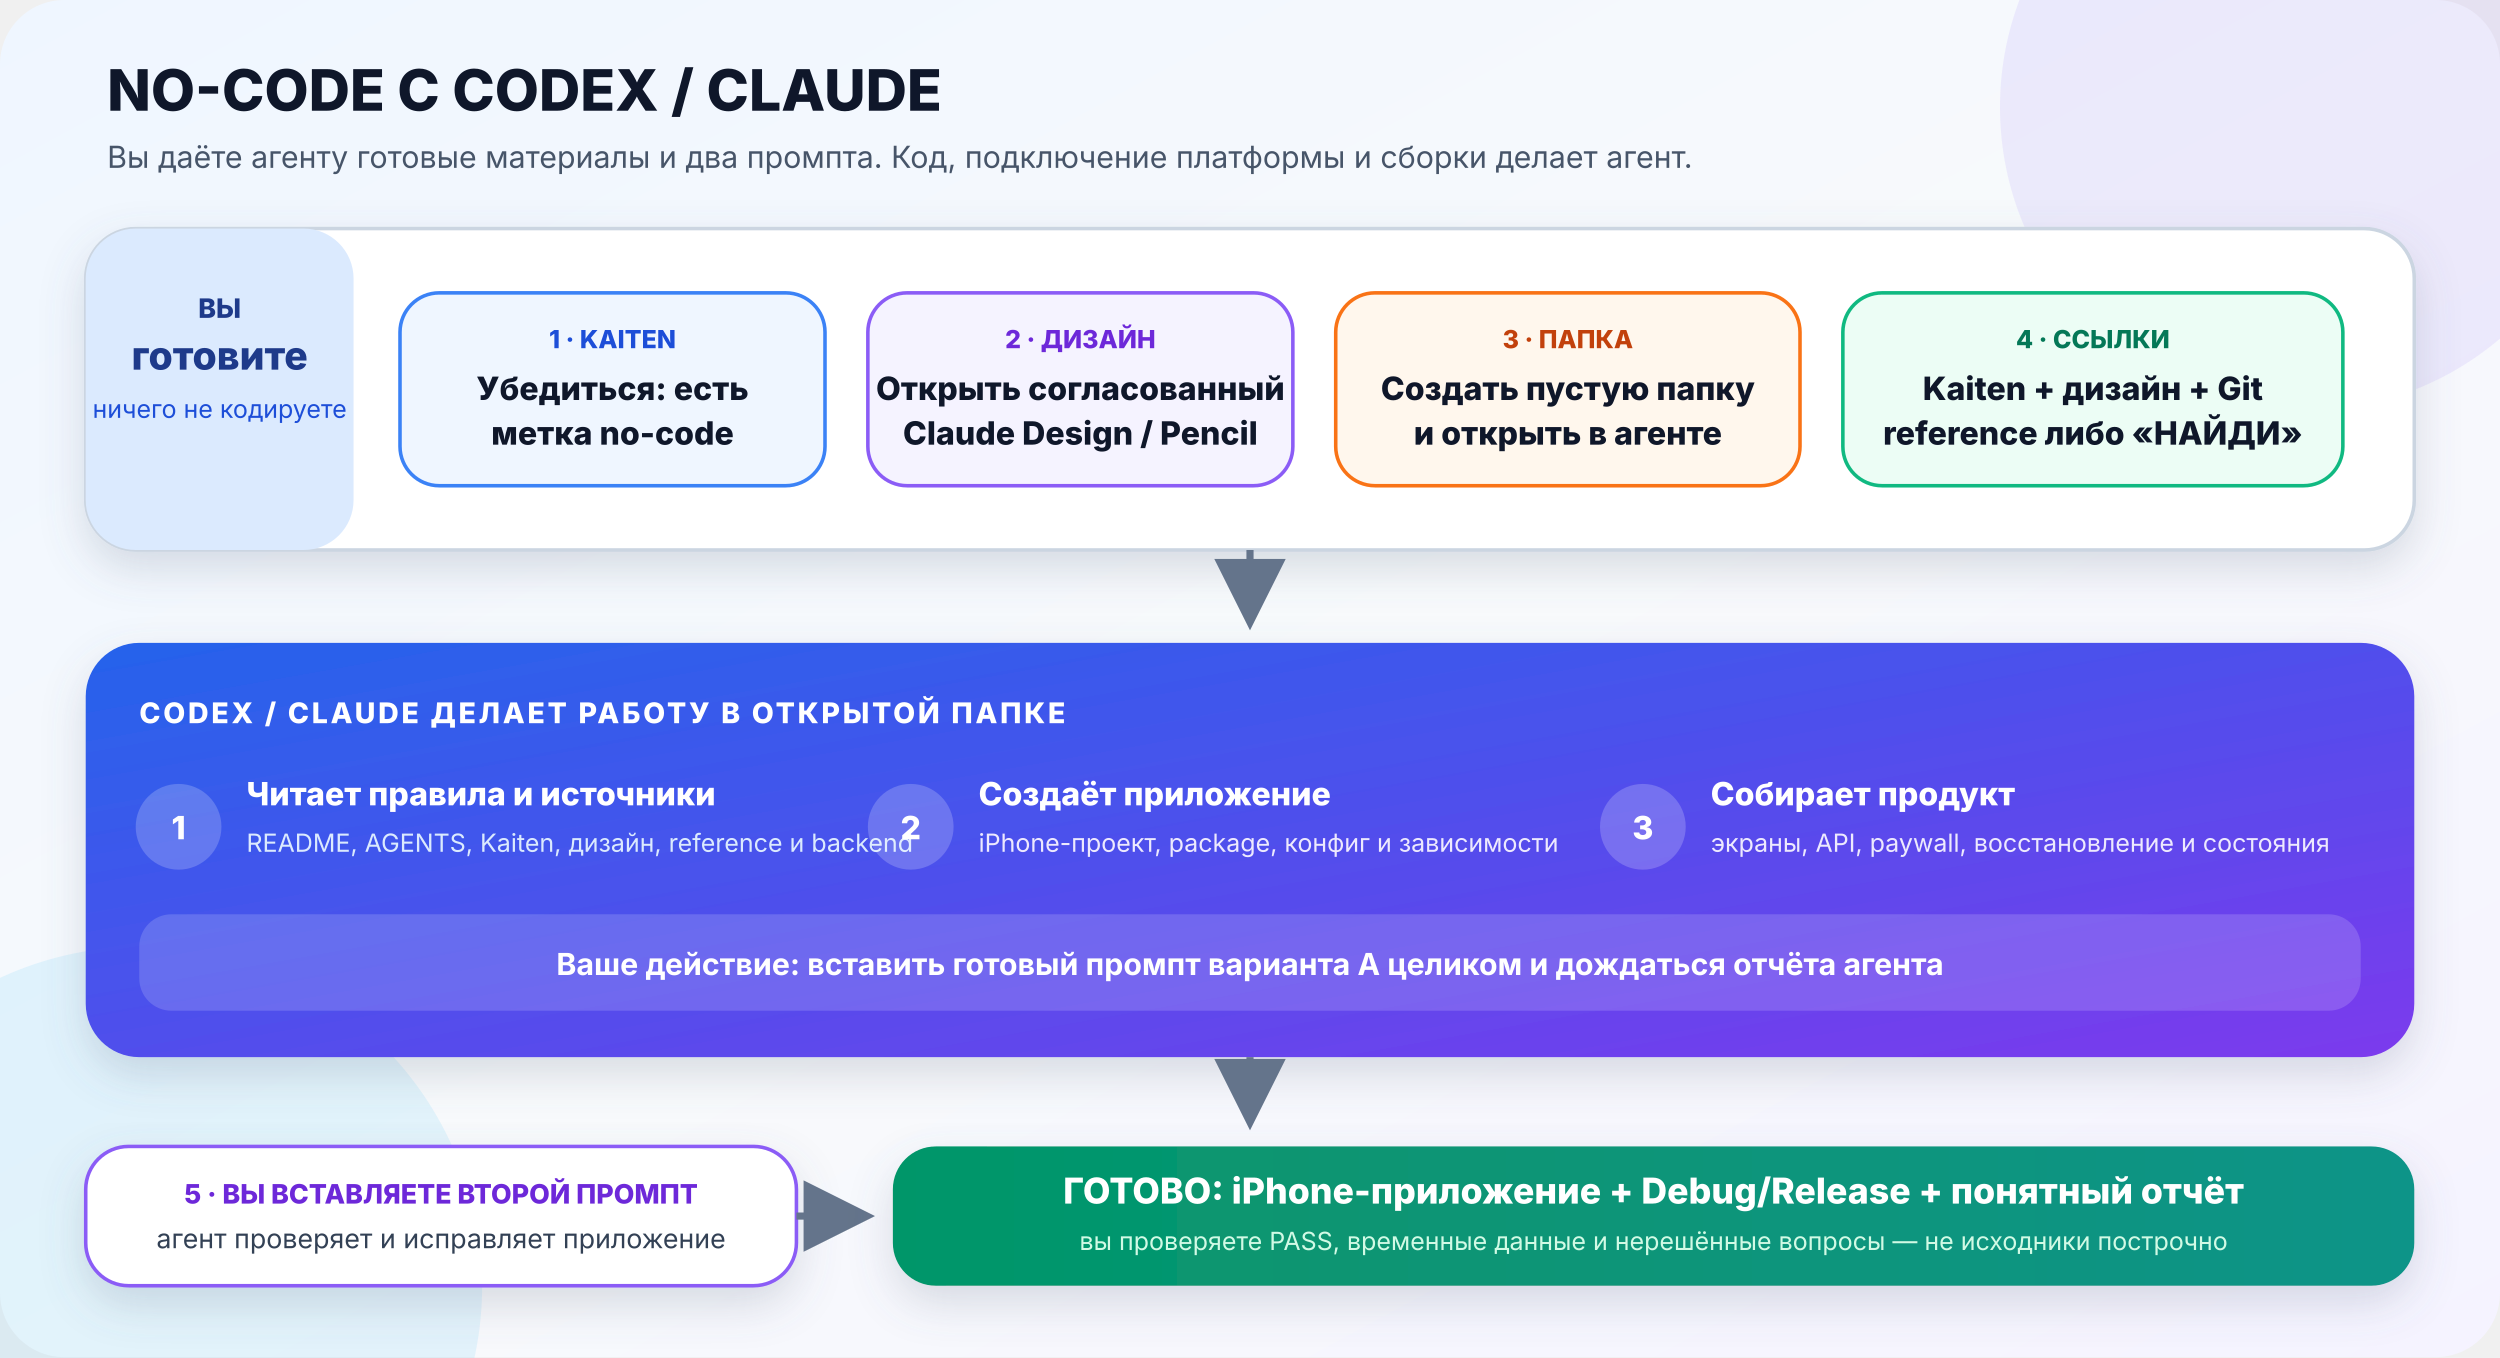
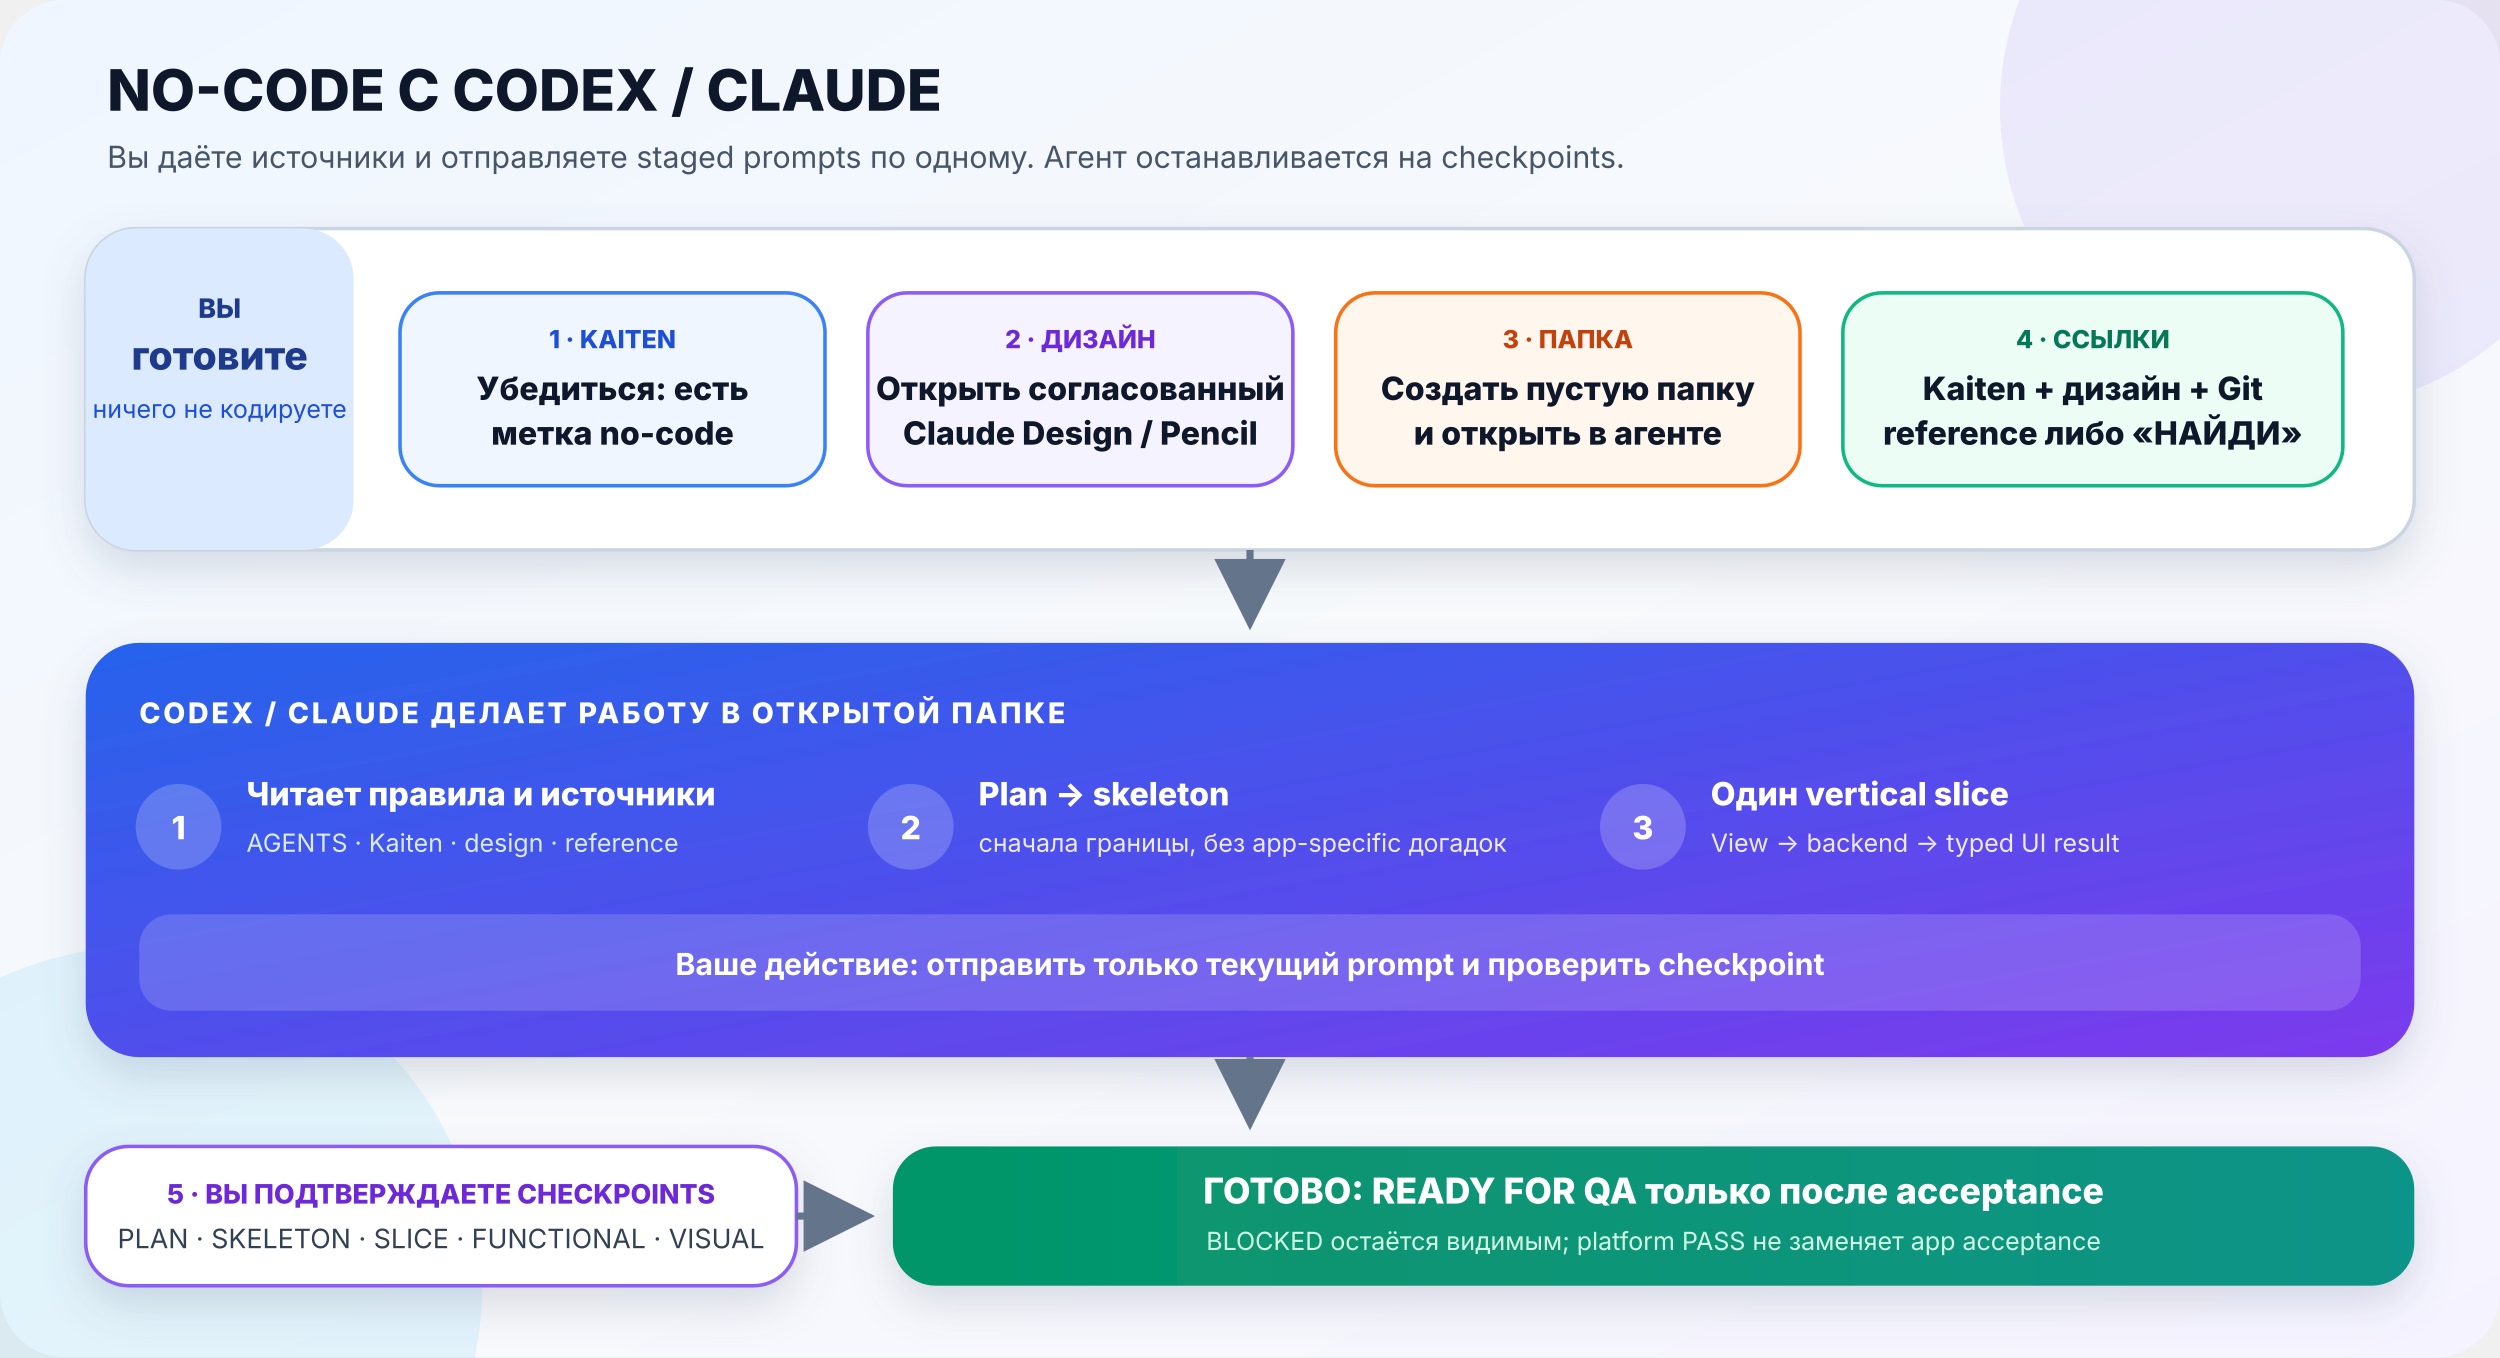
<svg xmlns="http://www.w3.org/2000/svg" width="1400" height="760" viewBox="0 0 1400 760" role="img" aria-labelledby="title description">
  <defs>
    <linearGradient id="bg" x1="0" y1="0" x2="1" y2="1">
      <stop offset="0" stop-color="#EFF6FF" />
      <stop offset="0.52" stop-color="#F8FAFC" />
      <stop offset="1" stop-color="#F5F3FF" />
    </linearGradient>
    <linearGradient id="agent" x1="0" y1="0" x2="1" y2="1">
      <stop offset="0" stop-color="#2563EB" />
      <stop offset="1" stop-color="#7C3AED" />
    </linearGradient>
    <linearGradient id="done" x1="0" y1="0" x2="1" y2="0">
      <stop offset="0" stop-color="#059669" />
      <stop offset="1" stop-color="#0D9488" />
    </linearGradient>
    <filter id="shadow" x="-20%" y="-30%" width="140%" height="180%">
      <feDropShadow dx="0" dy="10" stdDeviation="12" flood-color="#64748B" flood-opacity="0.22" />
    </filter>
    <marker id="arrow" markerWidth="10" markerHeight="10" refX="8" refY="5" orient="auto">
      <path d="M0 0L10 5L0 10Z" fill="#64748B" />
    </marker>
  </defs>
  <rect width="1400" height="760" rx="36" fill="url(#bg)" />
  <circle cx="1290" cy="60" r="170" fill="#A78BFA" opacity="0.15" />
  <circle cx="80" cy="720" r="190" fill="#38BDF8" opacity="0.12" />
  <text x="60" y="62" fill="#0F172A" font-family="-apple-system,BlinkMacSystemFont,Segoe UI,sans-serif" font-size="32" font-weight="800">NO-CODE С CODEX / CLAUDE</text>
-   <text x="60" y="94" fill="#475569" font-family="-apple-system,BlinkMacSystemFont,Segoe UI,sans-serif" font-size="17">Вы даёте агенту готовые материалы и два промпта. Код, подключение платформы и сборки делает агент.</text>
+   <text x="60" y="94" fill="#475569" font-family="-apple-system,BlinkMacSystemFont,Segoe UI,sans-serif" font-size="17">Вы даёте источники и отправляете staged prompts по одному. Агент останавливается на checkpoints.</text>
  <rect x="48" y="128" width="1304" height="180" rx="28" fill="#FFFFFF" stroke="#CBD5E1" stroke-width="2" filter="url(#shadow)" />
  <rect x="48" y="128" width="150" height="180" rx="28" fill="#DBEAFE" />
  <text x="123" y="178" text-anchor="middle" fill="#1E3A8A" font-family="-apple-system,BlinkMacSystemFont,Segoe UI,sans-serif" font-size="15" font-weight="800">ВЫ</text>
  <text x="123" y="207" text-anchor="middle" fill="#1E3A8A" font-family="-apple-system,BlinkMacSystemFont,Segoe UI,sans-serif" font-size="22" font-weight="800">готовите</text>
  <text x="123" y="234" text-anchor="middle" fill="#1D4ED8" font-family="-apple-system,BlinkMacSystemFont,Segoe UI,sans-serif" font-size="14">ничего не кодируете</text>
  <g font-family="-apple-system,BlinkMacSystemFont,Segoe UI,sans-serif" text-anchor="middle">
    <rect x="224" y="164" width="238" height="108" rx="22" fill="#EFF6FF" stroke="#3B82F6" stroke-width="2" />
    <text x="343" y="195" fill="#1D4ED8" font-size="14" font-weight="800">1 · KAITEN</text>
    <text x="343" y="224" fill="#0F172A" font-size="18" font-weight="800">Убедиться: есть</text>
    <text x="343" y="249" fill="#0F172A" font-size="18" font-weight="800">метка no-code</text>
    <rect x="486" y="164" width="238" height="108" rx="22" fill="#F5F3FF" stroke="#8B5CF6" stroke-width="2" />
    <text x="605" y="195" fill="#6D28D9" font-size="14" font-weight="800">2 · ДИЗАЙН</text>
    <text x="605" y="224" fill="#0F172A" font-size="18" font-weight="800">Открыть согласованный</text>
    <text x="605" y="249" fill="#0F172A" font-size="18" font-weight="800">Claude Design / Pencil</text>
    <rect x="748" y="164" width="260" height="108" rx="22" fill="#FFF7ED" stroke="#F97316" stroke-width="2" />
    <text x="878" y="195" fill="#C2410C" font-size="14" font-weight="800">3 · ПАПКА</text>
    <text x="878" y="224" fill="#0F172A" font-size="18" font-weight="800">Создать пустую папку</text>
    <text x="878" y="249" fill="#0F172A" font-size="18" font-weight="800">и открыть в агенте</text>
    <rect x="1032" y="164" width="280" height="108" rx="22" fill="#ECFDF5" stroke="#10B981" stroke-width="2" />
    <text x="1172" y="195" fill="#047857" font-size="14" font-weight="800">4 · ССЫЛКИ</text>
    <text x="1172" y="224" fill="#0F172A" font-size="18" font-weight="800">Kaiten + дизайн + Git</text>
    <text x="1172" y="249" fill="#0F172A" font-size="18" font-weight="800">reference либо «НАЙДИ»</text>
  </g>
  <path d="M700 308V345" stroke="#64748B" stroke-width="4" marker-end="url(#arrow)" />
  <rect x="48" y="360" width="1304" height="232" rx="30" fill="url(#agent)" filter="url(#shadow)" />
  <text x="78" y="405" fill="#FFFFFF" font-family="-apple-system,BlinkMacSystemFont,Segoe UI,sans-serif" font-size="16" font-weight="800" letter-spacing="1.5">CODEX / CLAUDE ДЕЛАЕТ РАБОТУ В ОТКРЫТОЙ ПАПКЕ</text>
  <g font-family="-apple-system,BlinkMacSystemFont,Segoe UI,sans-serif">
    <circle cx="100" cy="463" r="24" fill="#FFFFFF" opacity="0.2" />
    <text x="100" y="470" text-anchor="middle" fill="#FFFFFF" font-size="18" font-weight="800">1</text>
    <text x="138" y="451" fill="#FFFFFF" font-size="18" font-weight="800">Читает правила и источники</text>
-     <text x="138" y="477" fill="#DBEAFE" font-size="14">README, AGENTS, Kaiten, дизайн, reference и backend</text>
+     <text x="138" y="477" fill="#DBEAFE" font-size="14">AGENTS · Kaiten · design · reference</text>
    <circle cx="510" cy="463" r="24" fill="#FFFFFF" opacity="0.2" />
    <text x="510" y="470" text-anchor="middle" fill="#FFFFFF" font-size="18" font-weight="800">2</text>
-     <text x="548" y="451" fill="#FFFFFF" font-size="18" font-weight="800">Создаёт приложение</text>
-     <text x="548" y="477" fill="#EDE9FE" font-size="14">iPhone-проект, package, конфиг и зависимости</text>
+     <text x="548" y="451" fill="#FFFFFF" font-size="18" font-weight="800">Plan → skeleton</text>
+     <text x="548" y="477" fill="#EDE9FE" font-size="14">сначала границы, без app-specific догадок</text>
    <circle cx="920" cy="463" r="24" fill="#FFFFFF" opacity="0.2" />
    <text x="920" y="470" text-anchor="middle" fill="#FFFFFF" font-size="18" font-weight="800">3</text>
-     <text x="958" y="451" fill="#FFFFFF" font-size="18" font-weight="800">Собирает продукт</text>
-     <text x="958" y="477" fill="#EDE9FE" font-size="14">экраны, API, paywall, восстановление и состояния</text>
+     <text x="958" y="451" fill="#FFFFFF" font-size="18" font-weight="800">Один vertical slice</text>
+     <text x="958" y="477" fill="#EDE9FE" font-size="14">View → backend → typed UI result</text>
    <rect x="78" y="512" width="1244" height="54" rx="18" fill="#FFFFFF" opacity="0.16" />
-     <text x="700" y="546" text-anchor="middle" fill="#FFFFFF" font-size="17" font-weight="700">Ваше действие: вставить готовый промпт варианта A целиком и дождаться отчёта агента</text>
+     <text x="700" y="546" text-anchor="middle" fill="#FFFFFF" font-size="17" font-weight="700">Ваше действие: отправить только текущий prompt и проверить checkpoint</text>
  </g>
  <path d="M700 592V625" stroke="#64748B" stroke-width="4" marker-end="url(#arrow)" />
  <rect x="48" y="642" width="398" height="78" rx="24" fill="#FFFFFF" stroke="#8B5CF6" stroke-width="2" filter="url(#shadow)" />
-   <text x="247" y="674" text-anchor="middle" fill="#6D28D9" font-family="-apple-system,BlinkMacSystemFont,Segoe UI,sans-serif" font-size="15" font-weight="800">5 · ВЫ ВСТАВЛЯЕТЕ ВТОРОЙ ПРОМПТ</text>
-   <text x="247" y="699" text-anchor="middle" fill="#334155" font-family="-apple-system,BlinkMacSystemFont,Segoe UI,sans-serif" font-size="15">агент проверяет и исправляет приложение</text>
+   <text x="247" y="674" text-anchor="middle" fill="#6D28D9" font-family="-apple-system,BlinkMacSystemFont,Segoe UI,sans-serif" font-size="15" font-weight="800">5 · ВЫ ПОДТВЕРЖДАЕТЕ CHECKPOINTS</text>
+   <text x="247" y="699" text-anchor="middle" fill="#334155" font-family="-apple-system,BlinkMacSystemFont,Segoe UI,sans-serif" font-size="15">PLAN · SKELETON · SLICE · FUNCTIONAL · VISUAL</text>
  <path d="M446 681H482" stroke="#64748B" stroke-width="4" marker-end="url(#arrow)" />
  <rect x="500" y="642" width="852" height="78" rx="24" fill="url(#done)" filter="url(#shadow)" />
-   <text x="926" y="674" text-anchor="middle" fill="#FFFFFF" font-family="-apple-system,BlinkMacSystemFont,Segoe UI,sans-serif" font-size="20" font-weight="800">ГОТОВО: iPhone-приложение + Debug/Release + понятный отчёт</text>
-   <text x="926" y="700" text-anchor="middle" fill="#D1FAE5" font-family="-apple-system,BlinkMacSystemFont,Segoe UI,sans-serif" font-size="14">вы проверяете PASS, временные данные и нерешённые вопросы — не исходники построчно</text>
+   <text x="926" y="674" text-anchor="middle" fill="#FFFFFF" font-family="-apple-system,BlinkMacSystemFont,Segoe UI,sans-serif" font-size="20" font-weight="800">ГОТОВО: READY FOR QA только после acceptance</text>
+   <text x="926" y="700" text-anchor="middle" fill="#D1FAE5" font-family="-apple-system,BlinkMacSystemFont,Segoe UI,sans-serif" font-size="14">BLOCKED остаётся видимым; platform PASS не заменяет app acceptance</text>
</svg>
